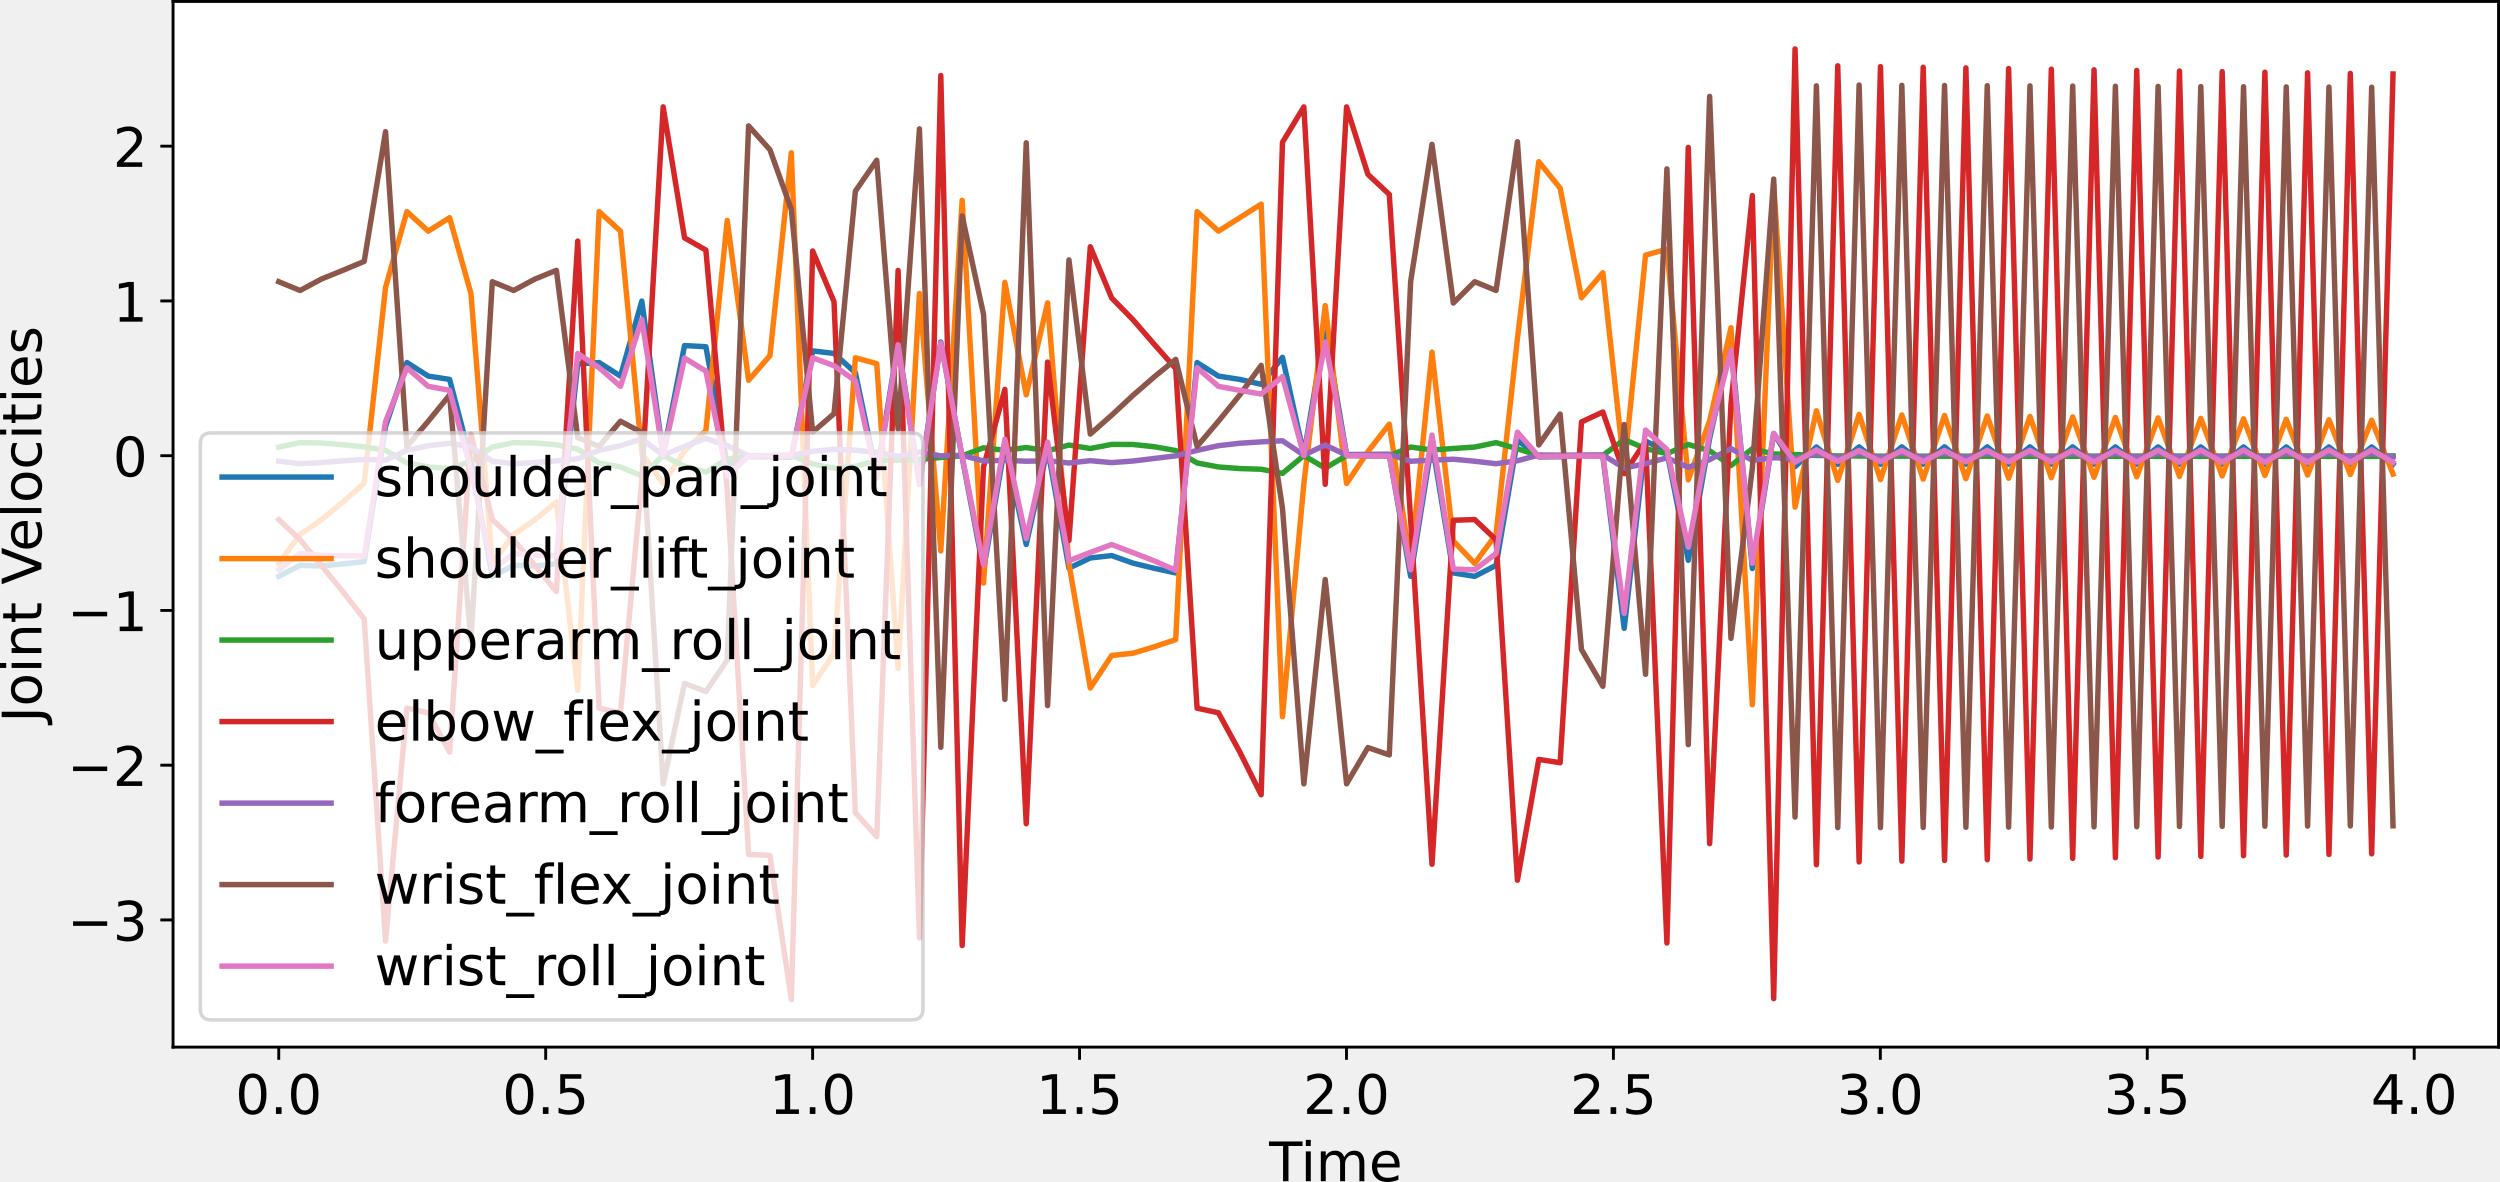
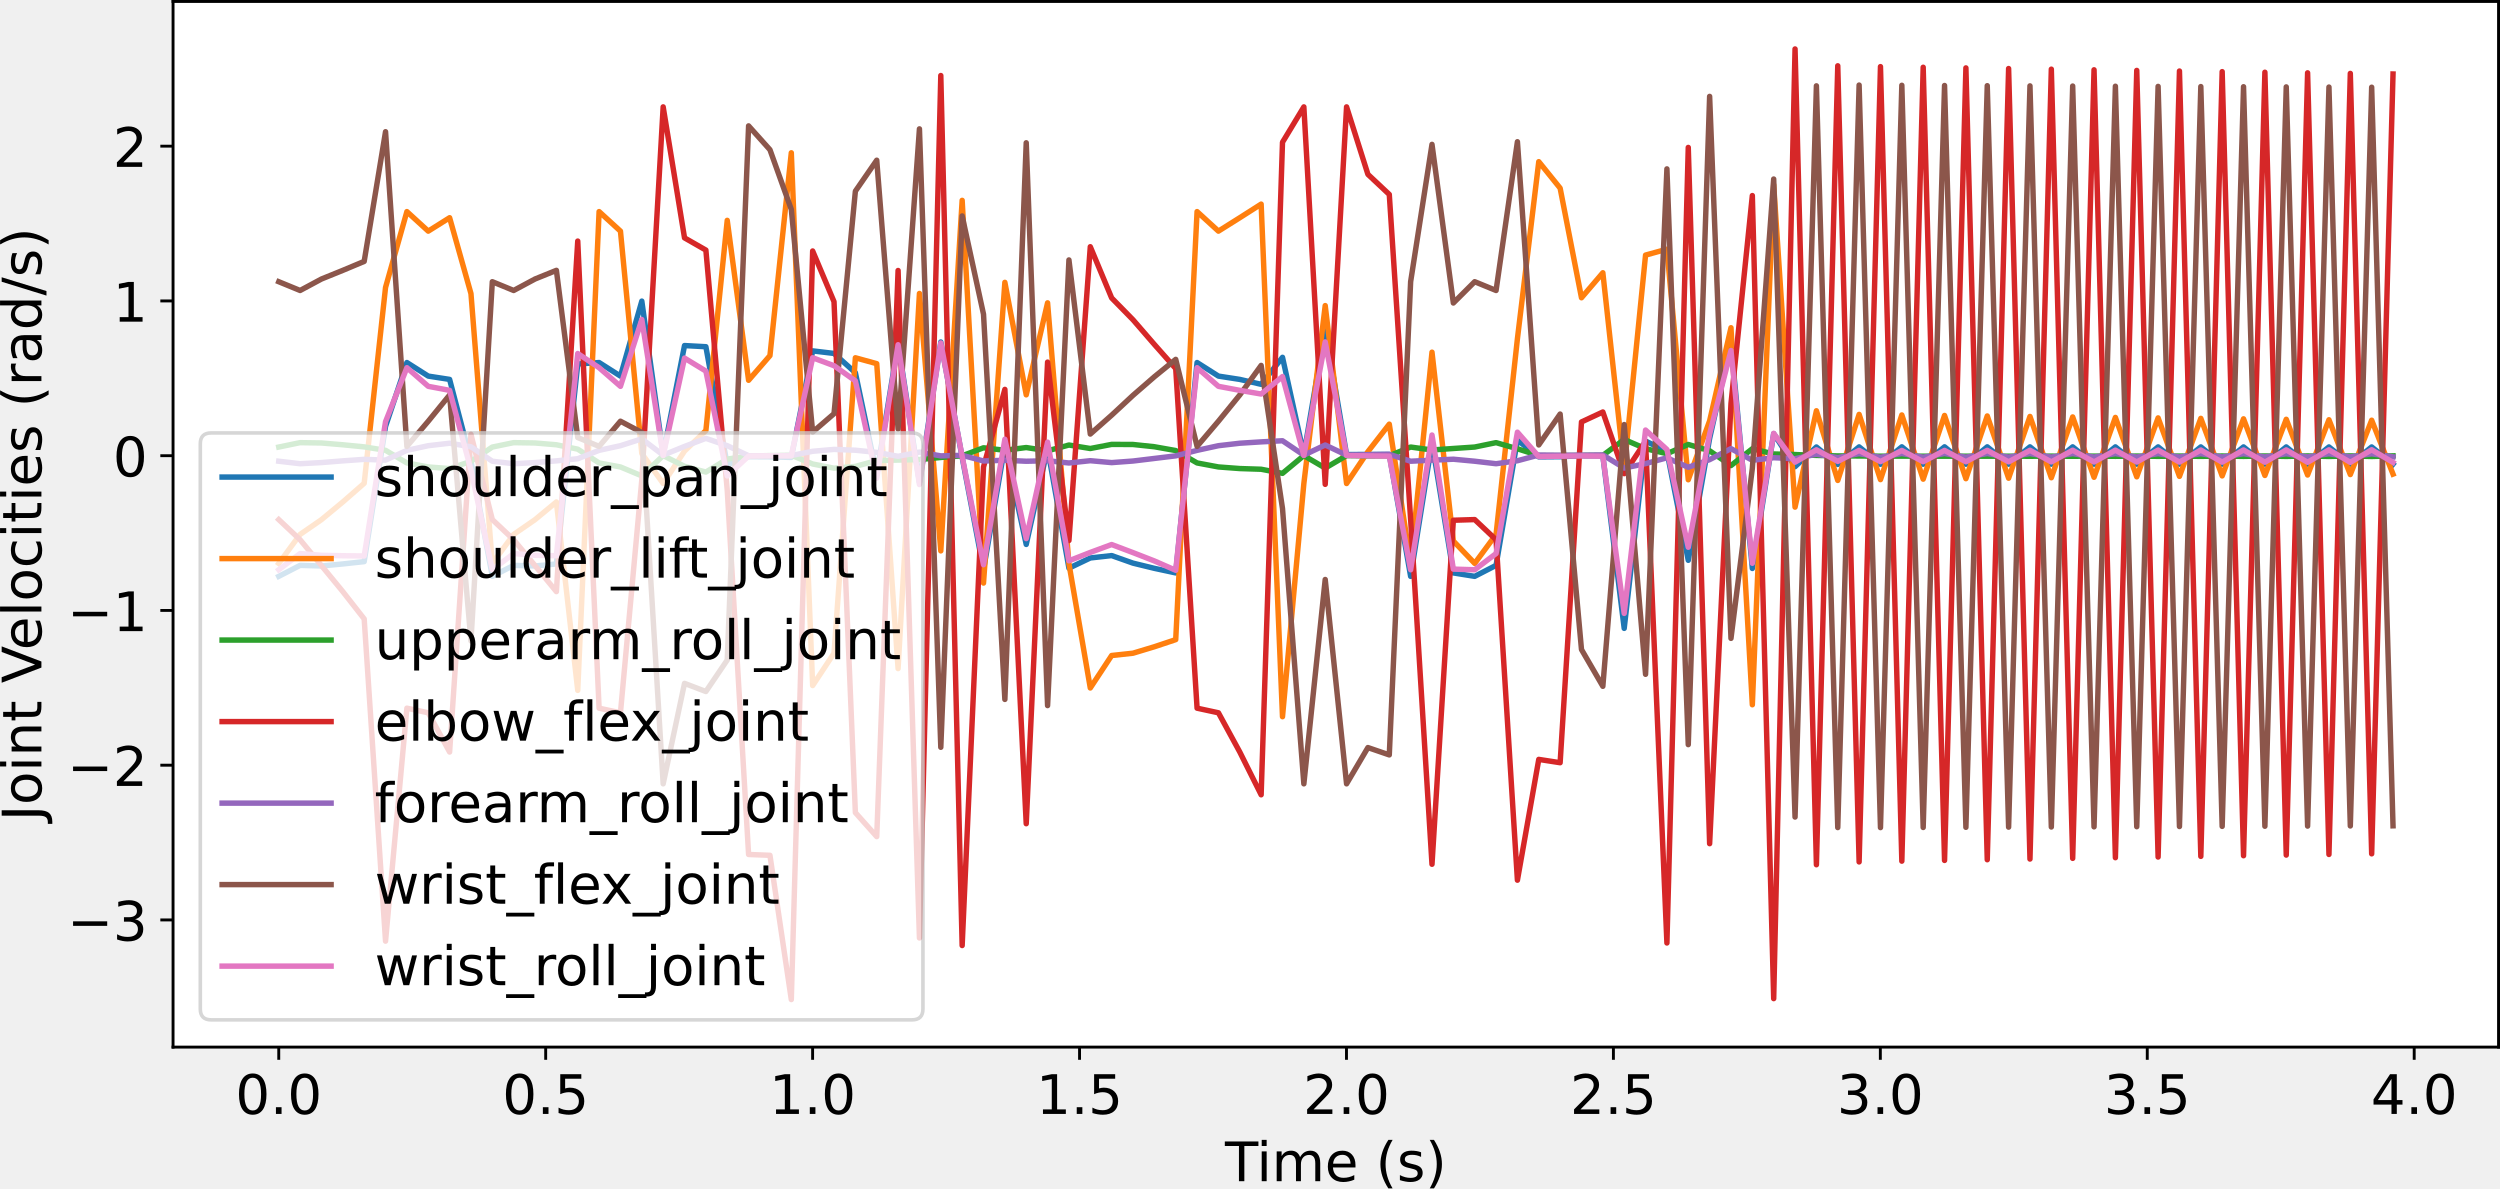
- <svg xmlns="http://www.w3.org/2000/svg" xmlns:xlink="http://www.w3.org/1999/xlink" width="688.089pt" height="325.327pt" viewBox="0 0 688.089 325.327" version="1.1">
+ <svg xmlns="http://www.w3.org/2000/svg" xmlns:xlink="http://www.w3.org/1999/xlink" width="688.089pt" height="327.092pt" viewBox="0 0 688.089 327.092" version="1.1">
  <defs id="defs1">
    <style type="text/css" id="style1">*{stroke-linejoin: round; stroke-linecap: butt}</style>
  </defs>
  <g id="figure_1" transform="translate(-16.11071,-15.8)">
    <g id="axes_1">
      <g id="patch_2">
        <path d="M 63.74,304 H 703.8 V 16.2 H 63.74 Z" style="fill:#ffffff" id="path2" />
      </g>
      <g id="matplotlib.axis_1">
        <g id="xtick_1">
          <g id="line2d_1">
            <defs id="defs2">
-               <path id="m02246326ec" d="M 0,0 V 3.5" style="stroke:#000000;stroke-width:0.8" />
+               <path id="ma716d580ed" d="M 0,0 V 3.5" style="stroke:#000000;stroke-width:0.8" />
            </defs>
            <g id="g2">
-               <use xlink:href="#m02246326ec" x="92.834" y="304" style="stroke:#000000;stroke-width:0.8" id="use2" />
+               <use xlink:href="#ma716d580ed" x="92.834" y="304" style="stroke:#000000;stroke-width:0.8" id="use2" />
            </g>
          </g>
          <g id="text_1">
            <text style="font-style:normal;font-variant:normal;font-weight:normal;font-stretch:normal;font-size:15px;line-height:normal;font-family:'DejaVu Sans', 'Bitstream Vera Sans', 'Computer Modern Sans Serif', 'Lucida Grande', Verdana, Geneva, Lucid, Arial, Helvetica, 'Avant Garde', sans-serif;text-anchor:middle" x="92.834" y="322.398" id="text2">0.0</text>
          </g>
        </g>
        <g id="xtick_2">
          <g id="line2d_2">
            <g id="g3">
-               <use xlink:href="#m02246326ec" x="166.302" y="304" style="stroke:#000000;stroke-width:0.8" id="use3" />
+               <use xlink:href="#ma716d580ed" x="166.302" y="304" style="stroke:#000000;stroke-width:0.8" id="use3" />
            </g>
          </g>
          <g id="text_2">
            <text style="font-style:normal;font-variant:normal;font-weight:normal;font-stretch:normal;font-size:15px;line-height:normal;font-family:'DejaVu Sans', 'Bitstream Vera Sans', 'Computer Modern Sans Serif', 'Lucida Grande', Verdana, Geneva, Lucid, Arial, Helvetica, 'Avant Garde', sans-serif;text-anchor:middle" x="166.302" y="322.398" id="text3">0.5</text>
          </g>
        </g>
        <g id="xtick_3">
          <g id="line2d_3">
            <g id="g4">
-               <use xlink:href="#m02246326ec" x="239.771" y="304" style="stroke:#000000;stroke-width:0.8" id="use4" />
+               <use xlink:href="#ma716d580ed" x="239.771" y="304" style="stroke:#000000;stroke-width:0.8" id="use4" />
            </g>
          </g>
          <g id="text_3">
            <text style="font-style:normal;font-variant:normal;font-weight:normal;font-stretch:normal;font-size:15px;line-height:normal;font-family:'DejaVu Sans', 'Bitstream Vera Sans', 'Computer Modern Sans Serif', 'Lucida Grande', Verdana, Geneva, Lucid, Arial, Helvetica, 'Avant Garde', sans-serif;text-anchor:middle" x="239.771" y="322.398" id="text4">1.0</text>
          </g>
        </g>
        <g id="xtick_4">
          <g id="line2d_4">
            <g id="g5">
-               <use xlink:href="#m02246326ec" x="313.24" y="304" style="stroke:#000000;stroke-width:0.8" id="use5" />
+               <use xlink:href="#ma716d580ed" x="313.24" y="304" style="stroke:#000000;stroke-width:0.8" id="use5" />
            </g>
          </g>
          <g id="text_4">
            <text style="font-style:normal;font-variant:normal;font-weight:normal;font-stretch:normal;font-size:15px;line-height:normal;font-family:'DejaVu Sans', 'Bitstream Vera Sans', 'Computer Modern Sans Serif', 'Lucida Grande', Verdana, Geneva, Lucid, Arial, Helvetica, 'Avant Garde', sans-serif;text-anchor:middle" x="313.24" y="322.398" id="text5">1.5</text>
          </g>
        </g>
        <g id="xtick_5">
          <g id="line2d_5">
            <g id="g6">
-               <use xlink:href="#m02246326ec" x="386.709" y="304" style="stroke:#000000;stroke-width:0.8" id="use6" />
+               <use xlink:href="#ma716d580ed" x="386.709" y="304" style="stroke:#000000;stroke-width:0.8" id="use6" />
            </g>
          </g>
          <g id="text_5">
            <text style="font-style:normal;font-variant:normal;font-weight:normal;font-stretch:normal;font-size:15px;line-height:normal;font-family:'DejaVu Sans', 'Bitstream Vera Sans', 'Computer Modern Sans Serif', 'Lucida Grande', Verdana, Geneva, Lucid, Arial, Helvetica, 'Avant Garde', sans-serif;text-anchor:middle" x="386.709" y="322.398" id="text6">2.0</text>
          </g>
        </g>
        <g id="xtick_6">
          <g id="line2d_6">
            <g id="g7">
-               <use xlink:href="#m02246326ec" x="460.178" y="304" style="stroke:#000000;stroke-width:0.8" id="use7" />
+               <use xlink:href="#ma716d580ed" x="460.178" y="304" style="stroke:#000000;stroke-width:0.8" id="use7" />
            </g>
          </g>
          <g id="text_6">
            <text style="font-style:normal;font-variant:normal;font-weight:normal;font-stretch:normal;font-size:15px;line-height:normal;font-family:'DejaVu Sans', 'Bitstream Vera Sans', 'Computer Modern Sans Serif', 'Lucida Grande', Verdana, Geneva, Lucid, Arial, Helvetica, 'Avant Garde', sans-serif;text-anchor:middle" x="460.178" y="322.398" id="text7">2.5</text>
          </g>
        </g>
        <g id="xtick_7">
          <g id="line2d_7">
            <g id="g8">
-               <use xlink:href="#m02246326ec" x="533.646" y="304" style="stroke:#000000;stroke-width:0.8" id="use8" />
+               <use xlink:href="#ma716d580ed" x="533.646" y="304" style="stroke:#000000;stroke-width:0.8" id="use8" />
            </g>
          </g>
          <g id="text_7">
            <text style="font-style:normal;font-variant:normal;font-weight:normal;font-stretch:normal;font-size:15px;line-height:normal;font-family:'DejaVu Sans', 'Bitstream Vera Sans', 'Computer Modern Sans Serif', 'Lucida Grande', Verdana, Geneva, Lucid, Arial, Helvetica, 'Avant Garde', sans-serif;text-anchor:middle" x="533.646" y="322.398" id="text8">3.0</text>
          </g>
        </g>
        <g id="xtick_8">
          <g id="line2d_8">
            <g id="g9">
-               <use xlink:href="#m02246326ec" x="607.115" y="304" style="stroke:#000000;stroke-width:0.8" id="use9" />
+               <use xlink:href="#ma716d580ed" x="607.115" y="304" style="stroke:#000000;stroke-width:0.8" id="use9" />
            </g>
          </g>
          <g id="text_8">
            <text style="font-style:normal;font-variant:normal;font-weight:normal;font-stretch:normal;font-size:15px;line-height:normal;font-family:'DejaVu Sans', 'Bitstream Vera Sans', 'Computer Modern Sans Serif', 'Lucida Grande', Verdana, Geneva, Lucid, Arial, Helvetica, 'Avant Garde', sans-serif;text-anchor:middle" x="607.115" y="322.398" id="text9">3.5</text>
          </g>
        </g>
        <g id="xtick_9">
          <g id="line2d_9">
            <g id="g10">
-               <use xlink:href="#m02246326ec" x="680.584" y="304" style="stroke:#000000;stroke-width:0.8" id="use10" />
+               <use xlink:href="#ma716d580ed" x="680.584" y="304" style="stroke:#000000;stroke-width:0.8" id="use10" />
            </g>
          </g>
          <g id="text_9">
            <text style="font-style:normal;font-variant:normal;font-weight:normal;font-stretch:normal;font-size:15px;line-height:normal;font-family:'DejaVu Sans', 'Bitstream Vera Sans', 'Computer Modern Sans Serif', 'Lucida Grande', Verdana, Geneva, Lucid, Arial, Helvetica, 'Avant Garde', sans-serif;text-anchor:middle" x="680.584" y="322.398" id="text10">4.0</text>
          </g>
        </g>
        <g id="text_10">
-           <text style="font-style:normal;font-variant:normal;font-weight:normal;font-stretch:normal;font-size:15px;line-height:normal;font-family:'DejaVu Sans', 'Bitstream Vera Sans', 'Computer Modern Sans Serif', 'Lucida Grande', Verdana, Geneva, Lucid, Arial, Helvetica, 'Avant Garde', sans-serif;text-anchor:middle" x="383.77" y="340.915" id="text11">Time</text>
+           <text style="font-style:normal;font-variant:normal;font-weight:normal;font-stretch:normal;font-size:15px;line-height:normal;font-family:'DejaVu Sans', 'Bitstream Vera Sans', 'Computer Modern Sans Serif', 'Lucida Grande', Verdana, Geneva, Lucid, Arial, Helvetica, 'Avant Garde', sans-serif;text-anchor:middle" x="383.77" y="340.915" id="text11">Time (s)</text>
        </g>
      </g>
      <g id="matplotlib.axis_2">
        <g id="ytick_1">
          <g id="line2d_10">
            <defs id="defs11">
-               <path id="m04fc248eb7" d="M 0,0 H -3.5" style="stroke:#000000;stroke-width:0.8" />
+               <path id="m0fa46b90e2" d="M 0,0 H -3.5" style="stroke:#000000;stroke-width:0.8" />
            </defs>
            <g id="g11">
-               <use xlink:href="#m04fc248eb7" x="63.74" y="269.001" style="stroke:#000000;stroke-width:0.8" id="use11" />
+               <use xlink:href="#m0fa46b90e2" x="63.74" y="269.001" style="stroke:#000000;stroke-width:0.8" id="use11" />
            </g>
          </g>
          <g id="text_11">
            <text style="font-style:normal;font-variant:normal;font-weight:normal;font-stretch:normal;font-size:15px;line-height:normal;font-family:'DejaVu Sans', 'Bitstream Vera Sans', 'Computer Modern Sans Serif', 'Lucida Grande', Verdana, Geneva, Lucid, Arial, Helvetica, 'Avant Garde', sans-serif;text-anchor:end" x="56.74" y="274.7" id="text12">−3</text>
          </g>
        </g>
        <g id="ytick_2">
          <g id="line2d_11">
            <g id="g12">
-               <use xlink:href="#m04fc248eb7" x="63.74" y="226.408" style="stroke:#000000;stroke-width:0.8" id="use12" />
+               <use xlink:href="#m0fa46b90e2" x="63.74" y="226.408" style="stroke:#000000;stroke-width:0.8" id="use12" />
            </g>
          </g>
          <g id="text_12">
            <text style="font-style:normal;font-variant:normal;font-weight:normal;font-stretch:normal;font-size:15px;line-height:normal;font-family:'DejaVu Sans', 'Bitstream Vera Sans', 'Computer Modern Sans Serif', 'Lucida Grande', Verdana, Geneva, Lucid, Arial, Helvetica, 'Avant Garde', sans-serif;text-anchor:end" x="56.74" y="232.107" id="text13">−2</text>
          </g>
        </g>
        <g id="ytick_3">
          <g id="line2d_12">
            <g id="g13">
-               <use xlink:href="#m04fc248eb7" x="63.74" y="183.814" style="stroke:#000000;stroke-width:0.8" id="use13" />
+               <use xlink:href="#m0fa46b90e2" x="63.74" y="183.814" style="stroke:#000000;stroke-width:0.8" id="use13" />
            </g>
          </g>
          <g id="text_13">
            <text style="font-style:normal;font-variant:normal;font-weight:normal;font-stretch:normal;font-size:15px;line-height:normal;font-family:'DejaVu Sans', 'Bitstream Vera Sans', 'Computer Modern Sans Serif', 'Lucida Grande', Verdana, Geneva, Lucid, Arial, Helvetica, 'Avant Garde', sans-serif;text-anchor:end" x="56.74" y="189.513" id="text14">−1</text>
          </g>
        </g>
        <g id="ytick_4">
          <g id="line2d_13">
            <g id="g14">
-               <use xlink:href="#m04fc248eb7" x="63.74" y="141.221" style="stroke:#000000;stroke-width:0.8" id="use14" />
+               <use xlink:href="#m0fa46b90e2" x="63.74" y="141.221" style="stroke:#000000;stroke-width:0.8" id="use14" />
            </g>
          </g>
          <g id="text_14">
            <text style="font-style:normal;font-variant:normal;font-weight:normal;font-stretch:normal;font-size:15px;line-height:normal;font-family:'DejaVu Sans', 'Bitstream Vera Sans', 'Computer Modern Sans Serif', 'Lucida Grande', Verdana, Geneva, Lucid, Arial, Helvetica, 'Avant Garde', sans-serif;text-anchor:end" x="56.74" y="146.92" id="text15">0</text>
          </g>
        </g>
        <g id="ytick_5">
          <g id="line2d_14">
            <g id="g15">
-               <use xlink:href="#m04fc248eb7" x="63.74" y="98.628" style="stroke:#000000;stroke-width:0.8" id="use15" />
+               <use xlink:href="#m0fa46b90e2" x="63.74" y="98.628" style="stroke:#000000;stroke-width:0.8" id="use15" />
            </g>
          </g>
          <g id="text_15">
            <text style="font-style:normal;font-variant:normal;font-weight:normal;font-stretch:normal;font-size:15px;line-height:normal;font-family:'DejaVu Sans', 'Bitstream Vera Sans', 'Computer Modern Sans Serif', 'Lucida Grande', Verdana, Geneva, Lucid, Arial, Helvetica, 'Avant Garde', sans-serif;text-anchor:end" x="56.74" y="104.327" id="text16">1</text>
          </g>
        </g>
        <g id="ytick_6">
          <g id="line2d_15">
            <g id="g16">
-               <use xlink:href="#m04fc248eb7" x="63.74" y="56.034" style="stroke:#000000;stroke-width:0.8" id="use16" />
+               <use xlink:href="#m0fa46b90e2" x="63.74" y="56.034" style="stroke:#000000;stroke-width:0.8" id="use16" />
            </g>
          </g>
          <g id="text_16">
            <text style="font-style:normal;font-variant:normal;font-weight:normal;font-stretch:normal;font-size:15px;line-height:normal;font-family:'DejaVu Sans', 'Bitstream Vera Sans', 'Computer Modern Sans Serif', 'Lucida Grande', Verdana, Geneva, Lucid, Arial, Helvetica, 'Avant Garde', sans-serif;text-anchor:end" x="56.74" y="61.733" id="text17">2</text>
          </g>
        </g>
        <g id="text_17">
-           <text style="font-style:normal;font-variant:normal;font-weight:normal;font-stretch:normal;font-size:15px;line-height:normal;font-family:'DejaVu Sans', 'Bitstream Vera Sans', 'Computer Modern Sans Serif', 'Lucida Grande', Verdana, Geneva, Lucid, Arial, Helvetica, 'Avant Garde', sans-serif;text-anchor:middle" x="27.507" y="160.1" transform="rotate(-90,27.50719,160.1)" id="text18">Joint Velocities</text>
+           <text style="font-style:normal;font-variant:normal;font-weight:normal;font-stretch:normal;font-size:15px;line-height:normal;font-family:'DejaVu Sans', 'Bitstream Vera Sans', 'Computer Modern Sans Serif', 'Lucida Grande', Verdana, Geneva, Lucid, Arial, Helvetica, 'Avant Garde', sans-serif;text-anchor:middle" x="27.507" y="160.1" transform="rotate(-90,27.50719,160.1)" id="text18">Joint Velocities (rad/s)</text>
        </g>
      </g>
      <g id="line2d_16">
-         <path d="m 92.834,174.431 5.878,-3.024 5.878,0.173 5.878,-0.563 5.878,-0.639 5.878,-37.227 5.878,-17.567 5.878,3.732 5.878,0.908 5.878,22.483 5.878,31.723 5.878,-3.024 5.878,0.173 5.878,-0.563 5.878,-55.036 5.878,-0.397 5.878,3.732 5.878,-20.637 5.878,42.221 5.878,-29.988 5.878,0.317 5.878,32.515 5.878,-2.238 5.878,0.036 5.878,0.163 5.878,-29.331 5.878,0.707 5.878,5.302 5.878,27.98 5.878,-36.145 5.878,38.356 5.878,-38.642 5.878,31.73 5.878,30.992 5.878,-34.115 5.878,27.105 5.878,-26.417 5.878,32.951 5.878,-2.806 5.878,-0.655 5.878,2.08 5.878,1.43 5.878,1.261 5.878,-57.903 5.878,3.732 5.878,0.908 5.878,1.353 5.878,-7.428 5.878,26.752 5.878,-34.64 5.878,34.64 5.878,-0.016 5.878,-0.005 5.878,33.551 5.878,-36.84 5.878,35.896 5.878,0.944 5.878,-3.024 5.878,-34.482 5.878,4.632 5.878,-0.052 5.878,-0.283 5.878,0.036 5.878,47.488 5.878,-51.55 5.878,2.843 5.878,29.975 5.878,-33.53 5.878,-26.192 5.878,61.968 5.878,-37.105 5.878,9.089 5.878,-5.419 5.878,4.804 5.878,-4.832 5.878,4.787 5.878,-4.801 5.878,4.79 5.878,-4.791 5.878,4.787 5.878,-4.784 5.878,4.781 5.878,-4.777 5.878,4.775 5.878,-4.772 5.878,4.77 5.878,-4.766 5.878,4.764 5.878,-4.761 5.878,4.759 5.878,-4.755 5.878,4.754 5.878,-4.75 5.878,4.749 5.878,-4.746 5.878,4.744 5.878,-4.741 5.878,4.74 5.878,-4.737 5.878,4.735" clip-path="url(#p94154c12b3)" style="fill:none;stroke:#1f77b4;stroke-width:1.5;stroke-linecap:square" id="path18" />
+         <path d="m 92.834,174.431 5.878,-3.024 5.878,0.173 5.878,-0.563 5.878,-0.639 5.878,-37.227 5.878,-17.567 5.878,3.732 5.878,0.908 5.878,22.483 5.878,31.723 5.878,-3.024 5.878,0.173 5.878,-0.563 5.878,-55.036 5.878,-0.397 5.878,3.732 5.878,-20.637 5.878,42.221 5.878,-29.988 5.878,0.317 5.878,32.515 5.878,-2.238 5.878,0.036 5.878,0.163 5.878,-29.331 5.878,0.707 5.878,5.302 5.878,27.98 5.878,-36.145 5.878,38.356 5.878,-38.642 5.878,31.73 5.878,30.992 5.878,-34.115 5.878,27.105 5.878,-26.417 5.878,32.951 5.878,-2.806 5.878,-0.655 5.878,2.08 5.878,1.43 5.878,1.261 5.878,-57.903 5.878,3.732 5.878,0.908 5.878,1.353 5.878,-7.428 5.878,26.752 5.878,-34.64 5.878,34.64 5.878,-0.016 5.878,-0.005 5.878,33.551 5.878,-36.84 5.878,35.896 5.878,0.944 5.878,-3.024 5.878,-34.482 5.878,4.632 5.878,-0.052 5.878,-0.283 5.878,0.036 5.878,47.488 5.878,-51.55 5.878,2.843 5.878,29.975 5.878,-33.53 5.878,-26.192 5.878,61.968 5.878,-37.105 5.878,9.089 5.878,-5.419 5.878,4.804 5.878,-4.832 5.878,4.787 5.878,-4.801 5.878,4.79 5.878,-4.791 5.878,4.787 5.878,-4.784 5.878,4.781 5.878,-4.777 5.878,4.775 5.878,-4.772 5.878,4.77 5.878,-4.766 5.878,4.764 5.878,-4.761 5.878,4.759 5.878,-4.755 5.878,4.754 5.878,-4.75 5.878,4.749 5.878,-4.746 5.878,4.744 5.878,-4.741 5.878,4.74 5.878,-4.737 5.878,4.735" clip-path="url(#pc123632c03)" style="fill:none;stroke:#1f77b4;stroke-width:1.5;stroke-linecap:square" id="path18" />
      </g>
      <g id="line2d_17">
-         <path d="m 92.834,170.864 5.878,-7.975 5.878,-4.067 5.878,-4.862 5.878,-5.138 5.878,-53.904 5.878,-20.876 5.878,5.374 5.878,-3.69 5.878,20.88 5.878,74.259 5.878,-7.975 5.878,-4.067 5.878,-4.862 5.878,51.853 5.878,-131.772 5.878,5.374 5.878,61.229 5.878,8.233 5.878,-8.926 5.878,-5.645 5.878,-57.856 5.878,44.015 5.878,-6.785 5.878,-55.824 5.878,146.632 5.878,-8.914 5.878,-81.3 5.878,1.62 5.878,83.925 5.878,-103.245 5.878,70.843 5.878,-96.471 5.878,105.331 5.878,-82.759 5.878,30.953 5.878,-25.314 5.878,71.791 5.878,34.201 5.878,-8.931 5.878,-0.635 5.878,-1.775 5.878,-1.963 5.878,-117.804 5.878,5.374 5.878,-3.69 5.878,-3.745 5.878,141.079 5.878,-64.181 5.878,-48.965 5.878,48.965 5.878,-8.77 5.878,-7.567 5.878,38.324 5.878,-58.13 5.878,51.97 5.878,6.16 5.878,-7.975 5.878,-53.86 5.878,-48.732 5.878,7.284 5.878,30.171 5.878,-6.882 5.878,53.877 5.878,-58.739 5.878,-1.618 5.878,63.45 5.878,-16.208 5.878,-25.626 5.878,103.763 5.878,-143.093 5.878,88.699 5.878,-26.514 5.878,19.166 5.878,-18.171 5.878,17.951 5.878,-17.796 5.878,17.666 5.878,-17.527 5.878,17.397 5.878,-17.26 5.878,17.13 5.878,-16.995 5.878,16.866 5.878,-16.732 5.878,16.604 5.878,-16.471 5.878,16.344 5.878,-16.213 5.878,16.087 5.878,-15.957 5.878,15.832 5.878,-15.703 5.878,15.579 5.878,-15.452 5.878,15.329 5.878,-15.203 5.878,15.081 5.878,-14.956 5.878,14.835" clip-path="url(#p94154c12b3)" style="fill:none;stroke:#ff7f0e;stroke-width:1.5;stroke-linecap:square" id="path19" />
+         <path d="m 92.834,170.864 5.878,-7.975 5.878,-4.067 5.878,-4.862 5.878,-5.138 5.878,-53.904 5.878,-20.876 5.878,5.374 5.878,-3.69 5.878,20.88 5.878,74.259 5.878,-7.975 5.878,-4.067 5.878,-4.862 5.878,51.853 5.878,-131.772 5.878,5.374 5.878,61.229 5.878,8.233 5.878,-8.926 5.878,-5.645 5.878,-57.856 5.878,44.015 5.878,-6.785 5.878,-55.824 5.878,146.632 5.878,-8.914 5.878,-81.3 5.878,1.62 5.878,83.925 5.878,-103.245 5.878,70.843 5.878,-96.471 5.878,105.331 5.878,-82.759 5.878,30.953 5.878,-25.314 5.878,71.791 5.878,34.201 5.878,-8.931 5.878,-0.635 5.878,-1.775 5.878,-1.963 5.878,-117.804 5.878,5.374 5.878,-3.69 5.878,-3.745 5.878,141.079 5.878,-64.181 5.878,-48.965 5.878,48.965 5.878,-8.77 5.878,-7.567 5.878,38.324 5.878,-58.13 5.878,51.97 5.878,6.16 5.878,-7.975 5.878,-53.86 5.878,-48.732 5.878,7.284 5.878,30.171 5.878,-6.882 5.878,53.877 5.878,-58.739 5.878,-1.618 5.878,63.45 5.878,-16.208 5.878,-25.626 5.878,103.763 5.878,-143.093 5.878,88.699 5.878,-26.514 5.878,19.166 5.878,-18.171 5.878,17.951 5.878,-17.796 5.878,17.666 5.878,-17.527 5.878,17.397 5.878,-17.26 5.878,17.13 5.878,-16.995 5.878,16.866 5.878,-16.732 5.878,16.604 5.878,-16.471 5.878,16.344 5.878,-16.213 5.878,16.087 5.878,-15.957 5.878,15.832 5.878,-15.703 5.878,15.579 5.878,-15.452 5.878,15.329 5.878,-15.203 5.878,15.081 5.878,-14.956 5.878,14.835" clip-path="url(#pc123632c03)" style="fill:none;stroke:#ff7f0e;stroke-width:1.5;stroke-linecap:square" id="path19" />
      </g>
      <g id="line2d_18">
-         <path d="m 92.834,138.844 5.878,-1.214 5.878,0.096 5.878,0.492 5.878,0.58 5.878,0.94 5.878,3.48 5.878,1.104 5.878,0.442 5.878,-1.99 5.878,-3.93 5.878,-1.214 5.878,0.096 5.878,0.492 5.878,1.207 5.878,3.793 5.878,1.104 5.878,2.458 5.878,-5.586 5.878,2.946 5.878,1.587 5.878,-3.577 5.878,-0.833 5.878,-0.13 5.878,-0.078 5.878,2.397 5.878,1.157 5.878,-0.492 5.878,-1.612 5.878,-0.128 5.878,-0.139 5.878,-0.584 5.878,-0.457 5.878,-2.202 5.878,0.683 5.878,-0.753 5.878,0.901 5.878,-1.593 5.878,0.958 5.878,-1.134 5.878,0.027 5.878,0.622 5.878,1.043 5.878,3.414 5.878,1.104 5.878,0.442 5.878,0.19 5.878,1.126 5.878,-4.887 5.878,3.439 5.878,-3.439 5.878,0.08 5.878,-0.025 5.878,-2.405 5.878,0.811 5.878,-0.413 5.878,-0.398 5.878,-1.214 5.878,1.692 5.878,1.866 5.878,0.017 5.878,-0.053 5.878,-0.006 5.878,-4.387 5.878,2.537 5.878,1.376 5.878,-2.536 5.878,1.731 5.878,4.07 5.878,-4.629 5.878,1.443 5.878,0.157 5.878,0.238 5.878,0.143 5.878,0.015 5.878,0.058 5.878,-0.015 5.878,0.025 5.878,-0.009 5.878,0.004 5.878,0.005 5.878,-0.014 5.878,0.022 5.878,-0.031 5.878,0.039 5.878,-0.049 5.878,0.056 5.878,-0.066 5.878,0.073 5.878,-0.083 5.878,0.091 5.878,-0.101 5.878,0.108 5.878,-0.118 5.878,0.126 5.878,-0.136 5.878,0.144 5.878,-0.154 5.878,0.162 5.878,-0.172" clip-path="url(#p94154c12b3)" style="fill:none;stroke:#2ca02c;stroke-width:1.5;stroke-linecap:square" id="path20" />
+         <path d="m 92.834,138.844 5.878,-1.214 5.878,0.096 5.878,0.492 5.878,0.58 5.878,0.94 5.878,3.48 5.878,1.104 5.878,0.442 5.878,-1.99 5.878,-3.93 5.878,-1.214 5.878,0.096 5.878,0.492 5.878,1.207 5.878,3.793 5.878,1.104 5.878,2.458 5.878,-5.586 5.878,2.946 5.878,1.587 5.878,-3.577 5.878,-0.833 5.878,-0.13 5.878,-0.078 5.878,2.397 5.878,1.157 5.878,-0.492 5.878,-1.612 5.878,-0.128 5.878,-0.139 5.878,-0.584 5.878,-0.457 5.878,-2.202 5.878,0.683 5.878,-0.753 5.878,0.901 5.878,-1.593 5.878,0.958 5.878,-1.134 5.878,0.027 5.878,0.622 5.878,1.043 5.878,3.414 5.878,1.104 5.878,0.442 5.878,0.19 5.878,1.126 5.878,-4.887 5.878,3.439 5.878,-3.439 5.878,0.08 5.878,-0.025 5.878,-2.405 5.878,0.811 5.878,-0.413 5.878,-0.398 5.878,-1.214 5.878,1.692 5.878,1.866 5.878,0.017 5.878,-0.053 5.878,-0.006 5.878,-4.387 5.878,2.537 5.878,1.376 5.878,-2.536 5.878,1.731 5.878,4.07 5.878,-4.629 5.878,1.443 5.878,0.157 5.878,0.238 5.878,0.143 5.878,0.015 5.878,0.058 5.878,-0.015 5.878,0.025 5.878,-0.009 5.878,0.004 5.878,0.005 5.878,-0.014 5.878,0.022 5.878,-0.031 5.878,0.039 5.878,-0.049 5.878,0.056 5.878,-0.066 5.878,0.073 5.878,-0.083 5.878,0.091 5.878,-0.101 5.878,0.108 5.878,-0.118 5.878,0.126 5.878,-0.136 5.878,0.144 5.878,-0.154 5.878,0.162 5.878,-0.172" clip-path="url(#pc123632c03)" style="fill:none;stroke:#2ca02c;stroke-width:1.5;stroke-linecap:square" id="path20" />
      </g>
      <g id="line2d_19">
-         <path d="m 92.834,158.809 5.878,5.549 5.878,7.121 5.878,7.155 5.878,7.511 5.878,88.689 5.878,-64.119 5.878,1.272 5.878,10.796 5.878,-87.417 5.878,23.441 5.878,5.549 5.878,7.121 5.878,7.155 5.878,-96.476 5.878,128.558 5.878,1.272 5.878,-64.13 5.878,-102.635 5.878,36.051 5.878,3.359 5.878,66.082 5.878,100.27 5.878,0.227 5.878,39.705 5.878,-206.032 5.878,13.952 5.878,140.63 5.878,6.6 5.878,-155.81 5.878,183.707 5.878,-237.369 5.878,239.448 5.878,-131.717 5.878,-21.347 5.878,119.533 5.878,-127.039 5.878,49.096 5.878,-80.857 5.878,14.1 5.878,6.001 5.878,6.787 5.878,6.648 5.878,93.468 5.878,1.272 5.878,10.796 5.878,11.771 5.878,-179.601 5.878,-9.731 5.878,103.883 5.878,-103.883 5.878,18.571 5.878,5.525 5.878,89.49 5.878,94.864 5.878,-94.682 5.878,-0.182 5.878,5.549 5.878,93.701 5.878,-33.242 5.878,0.909 5.878,-93.788 5.878,-2.741 5.878,16.966 5.878,-8.904 5.878,138.08 5.878,-218.954 5.878,191.622 5.878,-121.116 5.878,-57.257 5.878,221.021 5.878,-261.372 5.878,224.522 5.878,-219.889 5.878,219.115 5.878,-218.888 5.878,218.675 5.878,-218.5 5.878,218.303 5.878,-218.127 5.878,217.934 5.878,-217.758 5.878,217.568 5.878,-217.394 5.878,217.207 5.878,-217.034 5.878,216.849 5.878,-216.679 5.878,216.496 5.878,-216.327 5.878,216.147 5.878,-215.98 5.878,215.802 5.878,-215.637 5.878,215.461 5.878,-215.299 5.878,215.125 5.878,-214.964 5.878,214.792 5.878,-214.633" clip-path="url(#p94154c12b3)" style="fill:none;stroke:#d62728;stroke-width:1.5;stroke-linecap:square" id="path21" />
+         <path d="m 92.834,158.809 5.878,5.549 5.878,7.121 5.878,7.155 5.878,7.511 5.878,88.689 5.878,-64.119 5.878,1.272 5.878,10.796 5.878,-87.417 5.878,23.441 5.878,5.549 5.878,7.121 5.878,7.155 5.878,-96.476 5.878,128.558 5.878,1.272 5.878,-64.13 5.878,-102.635 5.878,36.051 5.878,3.359 5.878,66.082 5.878,100.27 5.878,0.227 5.878,39.705 5.878,-206.032 5.878,13.952 5.878,140.63 5.878,6.6 5.878,-155.81 5.878,183.707 5.878,-237.369 5.878,239.448 5.878,-131.717 5.878,-21.347 5.878,119.533 5.878,-127.039 5.878,49.096 5.878,-80.857 5.878,14.1 5.878,6.001 5.878,6.787 5.878,6.648 5.878,93.468 5.878,1.272 5.878,10.796 5.878,11.771 5.878,-179.601 5.878,-9.731 5.878,103.883 5.878,-103.883 5.878,18.571 5.878,5.525 5.878,89.49 5.878,94.864 5.878,-94.682 5.878,-0.182 5.878,5.549 5.878,93.701 5.878,-33.242 5.878,0.909 5.878,-93.788 5.878,-2.741 5.878,16.966 5.878,-8.904 5.878,138.08 5.878,-218.954 5.878,191.622 5.878,-121.116 5.878,-57.257 5.878,221.021 5.878,-261.372 5.878,224.522 5.878,-219.889 5.878,219.115 5.878,-218.888 5.878,218.675 5.878,-218.5 5.878,218.303 5.878,-218.127 5.878,217.934 5.878,-217.758 5.878,217.568 5.878,-217.394 5.878,217.207 5.878,-217.034 5.878,216.849 5.878,-216.679 5.878,216.496 5.878,-216.327 5.878,216.147 5.878,-215.98 5.878,215.802 5.878,-215.637 5.878,215.461 5.878,-215.299 5.878,215.125 5.878,-214.964 5.878,214.792 5.878,-214.633" clip-path="url(#pc123632c03)" style="fill:none;stroke:#d62728;stroke-width:1.5;stroke-linecap:square" id="path21" />
      </g>
      <g id="line2d_20">
-         <path d="m 92.834,142.745 5.878,0.687 5.878,-0.316 5.878,-0.47 5.878,-0.419 5.878,0.216 5.878,-2.689 5.878,-1.282 5.878,-0.68 5.878,0.978 5.878,3.975 5.878,0.687 5.878,-0.316 5.878,-0.47 5.878,-0.589 5.878,-2.304 5.878,-1.282 5.878,-1.883 5.878,4.483 5.878,-2.399 5.878,-2.22 5.878,2.008 5.878,2.766 5.878,0.045 5.878,-0.092 5.878,-1.168 5.878,-0.52 5.878,0.226 5.878,0.593 5.878,1.079 5.878,-1.158 5.878,1.043 5.878,-0.156 5.878,1.559 5.878,-0.199 5.878,0.273 5.878,-0.138 5.878,0.618 5.878,-0.63 5.878,0.526 5.878,-0.436 5.878,-0.711 5.878,-0.713 5.878,-1.513 5.878,-1.282 5.878,-0.68 5.878,-0.372 5.878,-0.308 5.878,3.96 5.878,-2.79 5.878,2.79 5.878,-0.137 5.878,-0.099 5.878,1.909 5.878,-0.284 5.878,-0.269 5.878,0.553 5.878,0.687 5.878,-0.818 5.878,-1.572 5.878,0.049 5.878,-0.01 5.878,-0.068 5.878,3.606 5.878,-1.22 5.878,-1.592 5.878,2.611 5.878,-2.108 5.878,-3.032 5.878,3.21 5.878,-0.706 5.878,0.268 5.878,-1.226 5.878,0.913 5.878,-1.08 5.878,1 5.878,-1.031 5.878,1.007 5.878,-1.007 5.878,0.996 5.878,-0.99 5.878,0.981 5.878,-0.974 5.878,0.966 5.878,-0.958 5.878,0.95 5.878,-0.942 5.878,0.934 5.878,-0.926 5.878,0.918 5.878,-0.91 5.878,0.902 5.878,-0.894 5.878,0.885 5.878,-0.877 5.878,0.869 5.878,-0.861 5.878,0.852 5.878,-0.844 5.878,0.836" clip-path="url(#p94154c12b3)" style="fill:none;stroke:#9467bd;stroke-width:1.5;stroke-linecap:square" id="path22" />
+         <path d="m 92.834,142.745 5.878,0.687 5.878,-0.316 5.878,-0.47 5.878,-0.419 5.878,0.216 5.878,-2.689 5.878,-1.282 5.878,-0.68 5.878,0.978 5.878,3.975 5.878,0.687 5.878,-0.316 5.878,-0.47 5.878,-0.589 5.878,-2.304 5.878,-1.282 5.878,-1.883 5.878,4.483 5.878,-2.399 5.878,-2.22 5.878,2.008 5.878,2.766 5.878,0.045 5.878,-0.092 5.878,-1.168 5.878,-0.52 5.878,0.226 5.878,0.593 5.878,1.079 5.878,-1.158 5.878,1.043 5.878,-0.156 5.878,1.559 5.878,-0.199 5.878,0.273 5.878,-0.138 5.878,0.618 5.878,-0.63 5.878,0.526 5.878,-0.436 5.878,-0.711 5.878,-0.713 5.878,-1.513 5.878,-1.282 5.878,-0.68 5.878,-0.372 5.878,-0.308 5.878,3.96 5.878,-2.79 5.878,2.79 5.878,-0.137 5.878,-0.099 5.878,1.909 5.878,-0.284 5.878,-0.269 5.878,0.553 5.878,0.687 5.878,-0.818 5.878,-1.572 5.878,0.049 5.878,-0.01 5.878,-0.068 5.878,3.606 5.878,-1.22 5.878,-1.592 5.878,2.611 5.878,-2.108 5.878,-3.032 5.878,3.21 5.878,-0.706 5.878,0.268 5.878,-1.226 5.878,0.913 5.878,-1.08 5.878,1 5.878,-1.031 5.878,1.007 5.878,-1.007 5.878,0.996 5.878,-0.99 5.878,0.981 5.878,-0.974 5.878,0.966 5.878,-0.958 5.878,0.95 5.878,-0.942 5.878,0.934 5.878,-0.926 5.878,0.918 5.878,-0.91 5.878,0.902 5.878,-0.894 5.878,0.885 5.878,-0.877 5.878,0.869 5.878,-0.861 5.878,0.852 5.878,-0.844 5.878,0.836" clip-path="url(#pc123632c03)" style="fill:none;stroke:#9467bd;stroke-width:1.5;stroke-linecap:square" id="path22" />
      </g>
      <g id="line2d_21">
-         <path d="m 92.834,93.339 5.878,2.412 5.878,-3.157 5.878,-2.384 5.878,-2.464 5.878,-35.688 5.878,86.603 5.878,-6.925 5.878,-7.222 5.878,67.694 5.878,-98.87 5.878,2.412 5.878,-3.157 5.878,-2.384 5.878,46.021 5.878,2.43 5.878,-6.925 5.878,3.099 5.878,96.705 5.878,-27.651 5.878,2.241 5.878,-8.672 5.878,-147.008 5.878,6.561 5.878,16.428 5.878,61.289 5.878,-5.068 5.878,-61.24 5.878,-8.52 5.878,73.973 5.878,-82.6 5.878,170.203 5.878,-146.238 5.878,27.051 5.878,106.012 5.878,-153.197 5.878,154.898 5.878,-122.653 5.878,47.917 5.878,-5.194 5.878,-5.46 5.878,-5.11 5.878,-4.787 5.878,23.944 5.878,-6.925 5.878,-7.222 5.878,-8.134 5.878,39.39 5.878,75.768 5.878,-56.236 5.878,56.236 5.878,-9.976 5.878,2.016 5.878,-130.241 5.878,-37.794 5.878,43.655 5.878,-5.86 5.878,2.412 5.878,-40.935 5.878,83.449 5.878,-8.496 5.878,64.807 5.878,10.123 5.878,-72.04 5.878,68.736 5.878,-139.104 5.878,158.46 5.878,-178.414 5.878,149.163 5.878,-46.786 5.878,-79.631 5.878,175.599 5.878,-201.247 5.878,204.142 5.878,-204.357 5.878,204.368 5.878,-204.305 5.878,204.267 5.878,-204.21 5.878,204.167 5.878,-204.114 5.878,204.07 5.878,-204.019 5.878,203.975 5.878,-203.925 5.878,203.882 5.878,-203.834 5.878,203.791 5.878,-203.744 5.878,203.703 5.878,-203.656 5.878,203.615 5.878,-203.57 5.878,203.53 5.878,-203.485 5.878,203.447 5.878,-203.403 5.878,203.365 5.878,-203.322 5.878,203.285" clip-path="url(#p94154c12b3)" style="fill:none;stroke:#8c564b;stroke-width:1.5;stroke-linecap:square" id="path23" />
+         <path d="m 92.834,93.339 5.878,2.412 5.878,-3.157 5.878,-2.384 5.878,-2.464 5.878,-35.688 5.878,86.603 5.878,-6.925 5.878,-7.222 5.878,67.694 5.878,-98.87 5.878,2.412 5.878,-3.157 5.878,-2.384 5.878,46.021 5.878,2.43 5.878,-6.925 5.878,3.099 5.878,96.705 5.878,-27.651 5.878,2.241 5.878,-8.672 5.878,-147.008 5.878,6.561 5.878,16.428 5.878,61.289 5.878,-5.068 5.878,-61.24 5.878,-8.52 5.878,73.973 5.878,-82.6 5.878,170.203 5.878,-146.238 5.878,27.051 5.878,106.012 5.878,-153.197 5.878,154.898 5.878,-122.653 5.878,47.917 5.878,-5.194 5.878,-5.46 5.878,-5.11 5.878,-4.787 5.878,23.944 5.878,-6.925 5.878,-7.222 5.878,-8.134 5.878,39.39 5.878,75.768 5.878,-56.236 5.878,56.236 5.878,-9.976 5.878,2.016 5.878,-130.241 5.878,-37.794 5.878,43.655 5.878,-5.86 5.878,2.412 5.878,-40.935 5.878,83.449 5.878,-8.496 5.878,64.807 5.878,10.123 5.878,-72.04 5.878,68.736 5.878,-139.104 5.878,158.46 5.878,-178.414 5.878,149.163 5.878,-46.786 5.878,-79.631 5.878,175.599 5.878,-201.247 5.878,204.142 5.878,-204.357 5.878,204.368 5.878,-204.305 5.878,204.267 5.878,-204.21 5.878,204.167 5.878,-204.114 5.878,204.07 5.878,-204.019 5.878,203.975 5.878,-203.925 5.878,203.882 5.878,-203.834 5.878,203.791 5.878,-203.744 5.878,203.703 5.878,-203.656 5.878,203.615 5.878,-203.57 5.878,203.53 5.878,-203.485 5.878,203.447 5.878,-203.403 5.878,203.365 5.878,-203.322 5.878,203.285" clip-path="url(#pc123632c03)" style="fill:none;stroke:#8c564b;stroke-width:1.5;stroke-linecap:square" id="path23" />
      </g>
      <g id="line2d_22">
-         <path d="m 92.834,172.617 5.878,-4.461 5.878,0.483 5.878,0.116 5.878,0.074 5.878,-36.959 5.878,-14.865 5.878,5.127 5.878,1.105 5.878,21.911 5.878,27.47 5.878,-4.461 5.878,0.483 5.878,0.116 5.878,-55.654 5.878,3.903 5.878,5.127 5.878,-18.384 5.878,37.42 5.878,-26.809 5.878,3.58 5.878,28.854 5.878,-5.463 5.878,-0.094 5.878,0.041 5.878,-27.01 5.878,2.186 5.878,4.176 5.878,26.797 5.878,-36.739 5.878,38.484 5.878,-38.966 5.878,31.234 5.878,29.791 5.878,-34.533 5.878,27.34 5.878,-26.538 5.878,32.651 5.878,-2.304 5.878,-2.17 5.878,2.222 5.878,2.292 5.878,2.571 5.878,-55.756 5.878,5.127 5.878,1.105 5.878,1.015 5.878,-4.804 5.878,21.719 5.878,-31.259 5.878,31.259 5.878,0.112 5.878,0.062 5.878,31.276 5.878,-37.081 5.878,36.903 5.878,0.178 5.878,-4.461 5.878,-33.4 5.878,6.704 5.878,-0.088 5.878,-0.08 5.878,0.073 5.878,43.261 5.878,-50.458 5.878,5.353 5.878,26.896 5.878,-31.17 5.878,-22.975 5.878,58.558 5.878,-35.758 5.878,7.934 5.878,-3.398 5.878,3.181 5.878,-3.018 5.878,3.076 5.878,-3.064 5.878,3.092 5.878,-3.104 5.878,3.124 5.878,-3.141 5.878,3.159 5.878,-3.177 5.878,3.195 5.878,-3.212 5.878,3.23 5.878,-3.248 5.878,3.266 5.878,-3.284 5.878,3.301 5.878,-3.319 5.878,3.337 5.878,-3.355 5.878,3.372 5.878,-3.39 5.878,3.408 5.878,-3.425 5.878,3.443 5.878,-3.461 5.878,3.478" clip-path="url(#p94154c12b3)" style="fill:none;stroke:#e377c2;stroke-width:1.5;stroke-linecap:square" id="path24" />
+         <path d="m 92.834,172.617 5.878,-4.461 5.878,0.483 5.878,0.116 5.878,0.074 5.878,-36.959 5.878,-14.865 5.878,5.127 5.878,1.105 5.878,21.911 5.878,27.47 5.878,-4.461 5.878,0.483 5.878,0.116 5.878,-55.654 5.878,3.903 5.878,5.127 5.878,-18.384 5.878,37.42 5.878,-26.809 5.878,3.58 5.878,28.854 5.878,-5.463 5.878,-0.094 5.878,0.041 5.878,-27.01 5.878,2.186 5.878,4.176 5.878,26.797 5.878,-36.739 5.878,38.484 5.878,-38.966 5.878,31.234 5.878,29.791 5.878,-34.533 5.878,27.34 5.878,-26.538 5.878,32.651 5.878,-2.304 5.878,-2.17 5.878,2.222 5.878,2.292 5.878,2.571 5.878,-55.756 5.878,5.127 5.878,1.105 5.878,1.015 5.878,-4.804 5.878,21.719 5.878,-31.259 5.878,31.259 5.878,0.112 5.878,0.062 5.878,31.276 5.878,-37.081 5.878,36.903 5.878,0.178 5.878,-4.461 5.878,-33.4 5.878,6.704 5.878,-0.088 5.878,-0.08 5.878,0.073 5.878,43.261 5.878,-50.458 5.878,5.353 5.878,26.896 5.878,-31.17 5.878,-22.975 5.878,58.558 5.878,-35.758 5.878,7.934 5.878,-3.398 5.878,3.181 5.878,-3.018 5.878,3.076 5.878,-3.064 5.878,3.092 5.878,-3.104 5.878,3.124 5.878,-3.141 5.878,3.159 5.878,-3.177 5.878,3.195 5.878,-3.212 5.878,3.23 5.878,-3.248 5.878,3.266 5.878,-3.284 5.878,3.301 5.878,-3.319 5.878,3.337 5.878,-3.355 5.878,3.372 5.878,-3.39 5.878,3.408 5.878,-3.425 5.878,3.443 5.878,-3.461 5.878,3.478" clip-path="url(#pc123632c03)" style="fill:none;stroke:#e377c2;stroke-width:1.5;stroke-linecap:square" id="path24" />
      </g>
      <g id="patch_3">
        <path d="M 63.74,304 V 16.2" style="fill:none;stroke:#000000;stroke-width:0.8;stroke-linecap:square;stroke-linejoin:miter" id="path25" />
      </g>
      <g id="patch_4">
        <path d="M 703.8,304 V 16.2" style="fill:none;stroke:#000000;stroke-width:0.8;stroke-linecap:square;stroke-linejoin:miter" id="path26" />
      </g>
      <g id="patch_5">
        <path d="M 63.74,304 H 703.8" style="fill:none;stroke:#000000;stroke-width:0.8;stroke-linecap:square;stroke-linejoin:miter" id="path27" />
      </g>
      <g id="patch_6">
        <path d="M 63.74,16.2 H 703.8" style="fill:none;stroke:#000000;stroke-width:0.8;stroke-linecap:square;stroke-linejoin:miter" id="path28" />
      </g>
      <g id="legend_1">
        <g id="patch_7">
          <path d="m 74.24,296.5 h 192.895 q 3,0 3,-3 V 137.959 q 0,-3 -3,-3 H 74.24 q -3,0 -3,3 V 293.5 q 0,3 3,3 z" style="opacity:0.8;fill:#ffffff;stroke:#cccccc;stroke-linejoin:miter" id="path29" />
        </g>
        <g id="line2d_23">
          <path d="m 77.24,147.107 h 15 15" style="fill:none;stroke:#1f77b4;stroke-width:1.5;stroke-linecap:square" id="path30" />
        </g>
        <g id="text_18">
          <text style="font-style:normal;font-variant:normal;font-weight:normal;font-stretch:normal;font-size:15px;line-height:normal;font-family:'DejaVu Sans', 'Bitstream Vera Sans', 'Computer Modern Sans Serif', 'Lucida Grande', Verdana, Geneva, Lucid, Arial, Helvetica, 'Avant Garde', sans-serif;text-anchor:start" x="119.24" y="152.357" id="text30">shoulder_pan_joint</text>
        </g>
        <g id="line2d_24">
          <path d="m 77.24,169.541 h 15 15" style="fill:none;stroke:#ff7f0e;stroke-width:1.5;stroke-linecap:square" id="path31" />
        </g>
        <g id="text_19">
          <text style="font-style:normal;font-variant:normal;font-weight:normal;font-stretch:normal;font-size:15px;line-height:normal;font-family:'DejaVu Sans', 'Bitstream Vera Sans', 'Computer Modern Sans Serif', 'Lucida Grande', Verdana, Geneva, Lucid, Arial, Helvetica, 'Avant Garde', sans-serif;text-anchor:start" x="119.24" y="174.791" id="text31">shoulder_lift_joint</text>
        </g>
        <g id="line2d_25">
          <path d="m 77.24,191.976 h 15 15" style="fill:none;stroke:#2ca02c;stroke-width:1.5;stroke-linecap:square" id="path32" />
        </g>
        <g id="text_20">
          <text style="font-style:normal;font-variant:normal;font-weight:normal;font-stretch:normal;font-size:15px;line-height:normal;font-family:'DejaVu Sans', 'Bitstream Vera Sans', 'Computer Modern Sans Serif', 'Lucida Grande', Verdana, Geneva, Lucid, Arial, Helvetica, 'Avant Garde', sans-serif;text-anchor:start" x="119.24" y="197.226" id="text32">upperarm_roll_joint</text>
        </g>
        <g id="line2d_26">
          <path d="m 77.24,214.41 h 15 15" style="fill:none;stroke:#d62728;stroke-width:1.5;stroke-linecap:square" id="path33" />
        </g>
        <g id="text_21">
          <text style="font-style:normal;font-variant:normal;font-weight:normal;font-stretch:normal;font-size:15px;line-height:normal;font-family:'DejaVu Sans', 'Bitstream Vera Sans', 'Computer Modern Sans Serif', 'Lucida Grande', Verdana, Geneva, Lucid, Arial, Helvetica, 'Avant Garde', sans-serif;text-anchor:start" x="119.24" y="219.66" id="text33">elbow_flex_joint</text>
        </g>
        <g id="line2d_27">
          <path d="m 77.24,236.845 h 15 15" style="fill:none;stroke:#9467bd;stroke-width:1.5;stroke-linecap:square" id="path34" />
        </g>
        <g id="text_22">
          <text style="font-style:normal;font-variant:normal;font-weight:normal;font-stretch:normal;font-size:15px;line-height:normal;font-family:'DejaVu Sans', 'Bitstream Vera Sans', 'Computer Modern Sans Serif', 'Lucida Grande', Verdana, Geneva, Lucid, Arial, Helvetica, 'Avant Garde', sans-serif;text-anchor:start" x="119.24" y="242.095" id="text34">forearm_roll_joint</text>
        </g>
        <g id="line2d_28">
          <path d="m 77.24,259.279 h 15 15" style="fill:none;stroke:#8c564b;stroke-width:1.5;stroke-linecap:square" id="path35" />
        </g>
        <g id="text_23">
          <text style="font-style:normal;font-variant:normal;font-weight:normal;font-stretch:normal;font-size:15px;line-height:normal;font-family:'DejaVu Sans', 'Bitstream Vera Sans', 'Computer Modern Sans Serif', 'Lucida Grande', Verdana, Geneva, Lucid, Arial, Helvetica, 'Avant Garde', sans-serif;text-anchor:start" x="119.24" y="264.529" id="text35">wrist_flex_joint</text>
        </g>
        <g id="line2d_29">
          <path d="m 77.24,281.713 h 15 15" style="fill:none;stroke:#e377c2;stroke-width:1.5;stroke-linecap:square" id="path36" />
        </g>
        <g id="text_24">
          <text style="font-style:normal;font-variant:normal;font-weight:normal;font-stretch:normal;font-size:15px;line-height:normal;font-family:'DejaVu Sans', 'Bitstream Vera Sans', 'Computer Modern Sans Serif', 'Lucida Grande', Verdana, Geneva, Lucid, Arial, Helvetica, 'Avant Garde', sans-serif;text-anchor:start" x="119.24" y="286.963" id="text36">wrist_roll_joint</text>
        </g>
      </g>
    </g>
  </g>
  <defs id="defs36">
-     <clipPath id="p94154c12b3">
+     <clipPath id="pc123632c03">
      <rect x="63.74" y="16.2" width="640.06" height="287.8" id="rect36" />
    </clipPath>
  </defs>
</svg>
